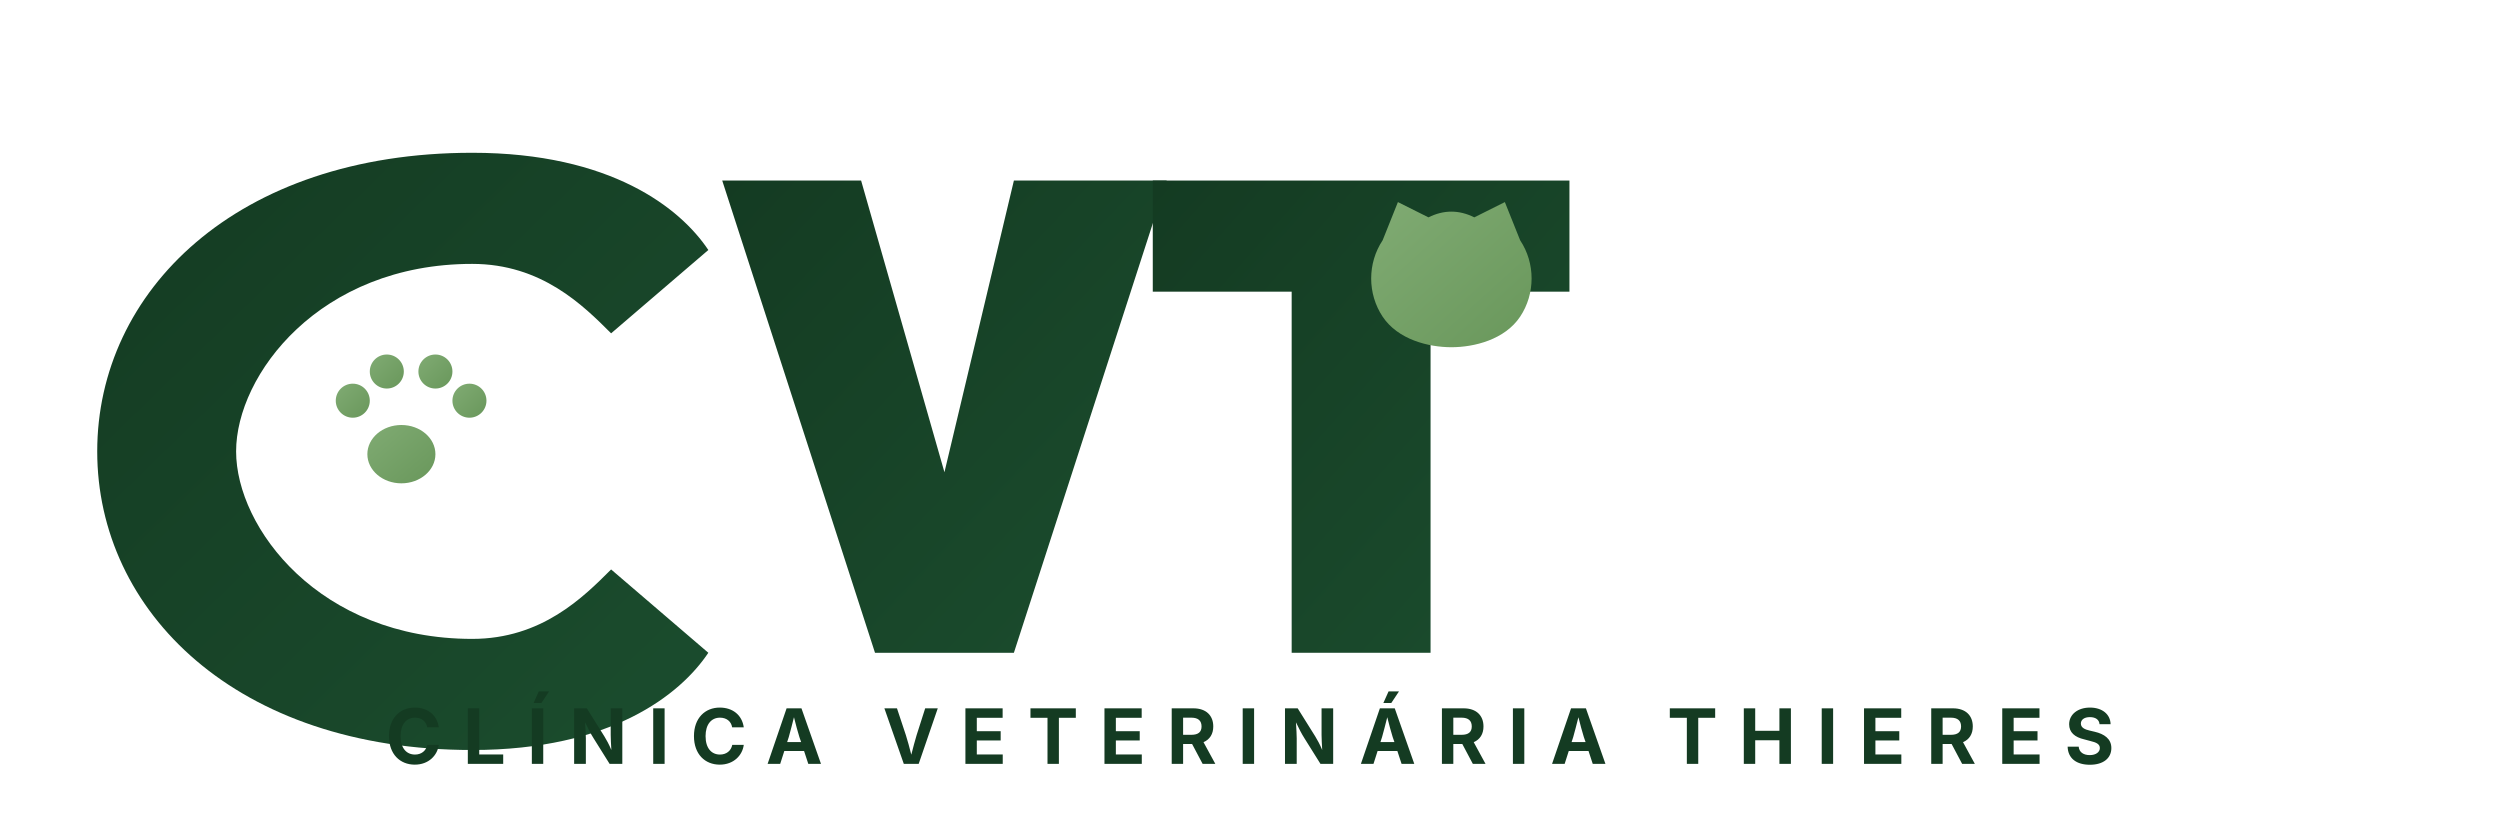
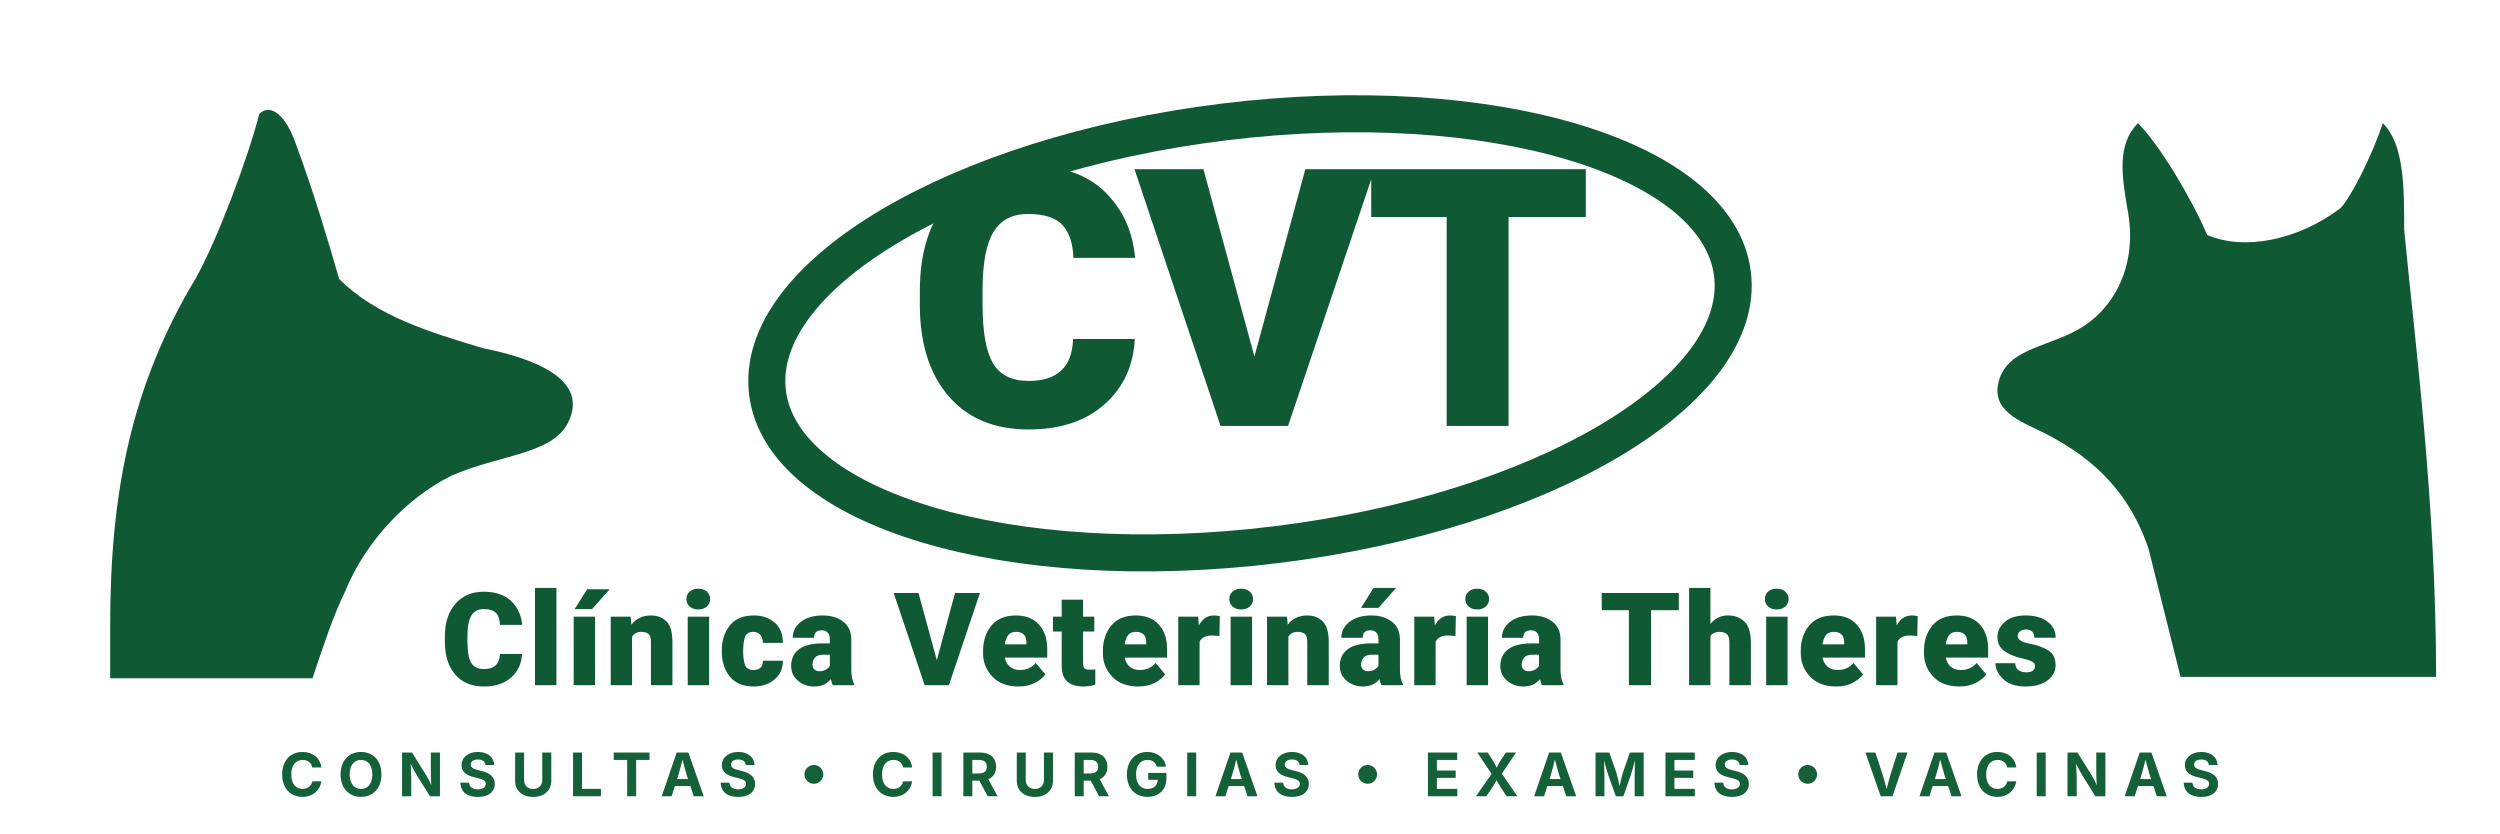
- <svg xmlns="http://www.w3.org/2000/svg" viewBox="0 0 360 120" width="100%" height="100%">
+ <svg xmlns="http://www.w3.org/2000/svg" viewBox="0 0 540 180" width="100%" height="100%">
  <defs>
-     <linearGradient id="cvtForest" x1="0%" y1="0%" x2="100%" y2="100%">
-       <stop offset="0%" stop-color="#143b22" />
-       <stop offset="100%" stop-color="#1b4d2e" />
-     </linearGradient>
-     <linearGradient id="cvtSage" x1="0%" y1="0%" x2="100%" y2="100%">
-       <stop offset="0%" stop-color="#80ab73" />
-       <stop offset="100%" stop-color="#69975b" />
-     </linearGradient>
+     <style>
+       .cvt-green { fill: #0f5934; }
+       .cvt-stroke { stroke: #0f5934; stroke-width: 8; fill: none; }
+       .cvt-text { font-family: system-ui, -apple-system, BlinkMacSystemFont, "Segoe UI", Roboto, sans-serif; font-weight: 800; }
+     </style>
  </defs>
-   <path d="M 68 22 C 34 22 14 42 14 65 C 14 88 34 108 68 108 C 88 108 98 100 102 94 L 88 82 C 84 86 78 92 68 92 C 46 92 34 76 34 65 C 34 54 46 38 68 38 C 78 38 84 44 88 48 L 102 36 C 98 30 88 22 68 22 Z" fill="url(#cvtForest)" />
-   <g fill="url(#cvtSage)" transform="translate(48, 50) scale(0.7)">
-     <ellipse cx="14" cy="22" rx="7" ry="6" />
-     <circle cx="4" cy="11" r="3.5" />
-     <circle cx="11" cy="5" r="3.5" />
-     <circle cx="21" cy="5" r="3.5" />
-     <circle cx="28" cy="11" r="3.5" />
+   <g class="cvt-green" transform="translate(10, 20) scale(1.15)">
+     <path d="M 12 100 C 12 75 16 55 28 35 C 32 28 38 12 40 4 C 42 2 45 4 47 10 C 50 18 53 28 55 35 C 62 42 72 45 82 48 C 92 50 102 54 98 62 C 95 68 85 68 76 72 C 68 76 60 84 56 94 C 54 98 52 104 50 110 L 12 110 Z" />
  </g>
-   <path d="M 104 26 L 126 94 L 146 94 L 168 26 L 146 26 L 136 68 L 124 26 Z" fill="url(#cvtForest)" />
-   <path d="M 166 26 L 226 26 L 226 42 L 206 42 L 206 94 L 186 94 L 186 42 L 166 42 Z" fill="url(#cvtForest)" />
-   <g fill="url(#cvtSage)" transform="translate(198, 28) scale(0.55)">
-     <path d="M 2 12 L 6 2 L 14 6 C 18 4 22 4 26 6 L 34 2 L 38 12 C 42 18 42 26 38 32 C 34 38 26 40 20 40 C 14 40 6 38 2 32 C -2 26 -2 18 2 12 Z" />
+   <g class="cvt-green" transform="translate(425, 22) scale(1.15)">
+     <path d="M 80 108 L 40 108 C 38 100 36 92 34 84 C 30 72 22 66 14 62 C 10 60 4 58 6 52 C 8 46 16 46 22 42 C 28 38 32 30 30 20 C 29 14 28 8 32 4 C 36 8 42 18 45 25 C 52 28 62 26 70 20 C 72 18 76 10 78 4 C 82 8 82 16 82 24 C 84 45 88 75 88 108 Z" />
  </g>
-   <line x1="14" y1="106" x2="68" y2="106" stroke="url(#cvtSage)" stroke-width="2" />
-   <line x1="262" y1="106" x2="340" y2="106" stroke="url(#cvtSage)" stroke-width="2" />
-   <text x="180" y="110" font-family="system-ui, -apple-system, sans-serif" font-size="11" font-weight="700" letter-spacing="3" fill="#143b22" text-anchor="middle">
-     CLÍNICA VETERINÁRIA THIERES
+   <ellipse cx="270" cy="72" rx="105" ry="46" class="cvt-stroke" transform="rotate(-7 270 72)" />
+   <text x="270" y="92" text-anchor="middle" class="cvt-green cvt-text" font-size="78" letter-spacing="-2">CVT</text>
+   <text x="270" y="148" text-anchor="middle" class="cvt-green cvt-text" font-size="28" letter-spacing="0.5">Clínica Veterinária Thieres</text>
+   <text x="270" y="172" text-anchor="middle" fill="#136039" font-family="system-ui, -apple-system, sans-serif" font-weight="700" font-size="13" letter-spacing="3">
+     CONSULTAS • CIRURGIAS • EXAMES • VACINAS
  </text>
</svg>
